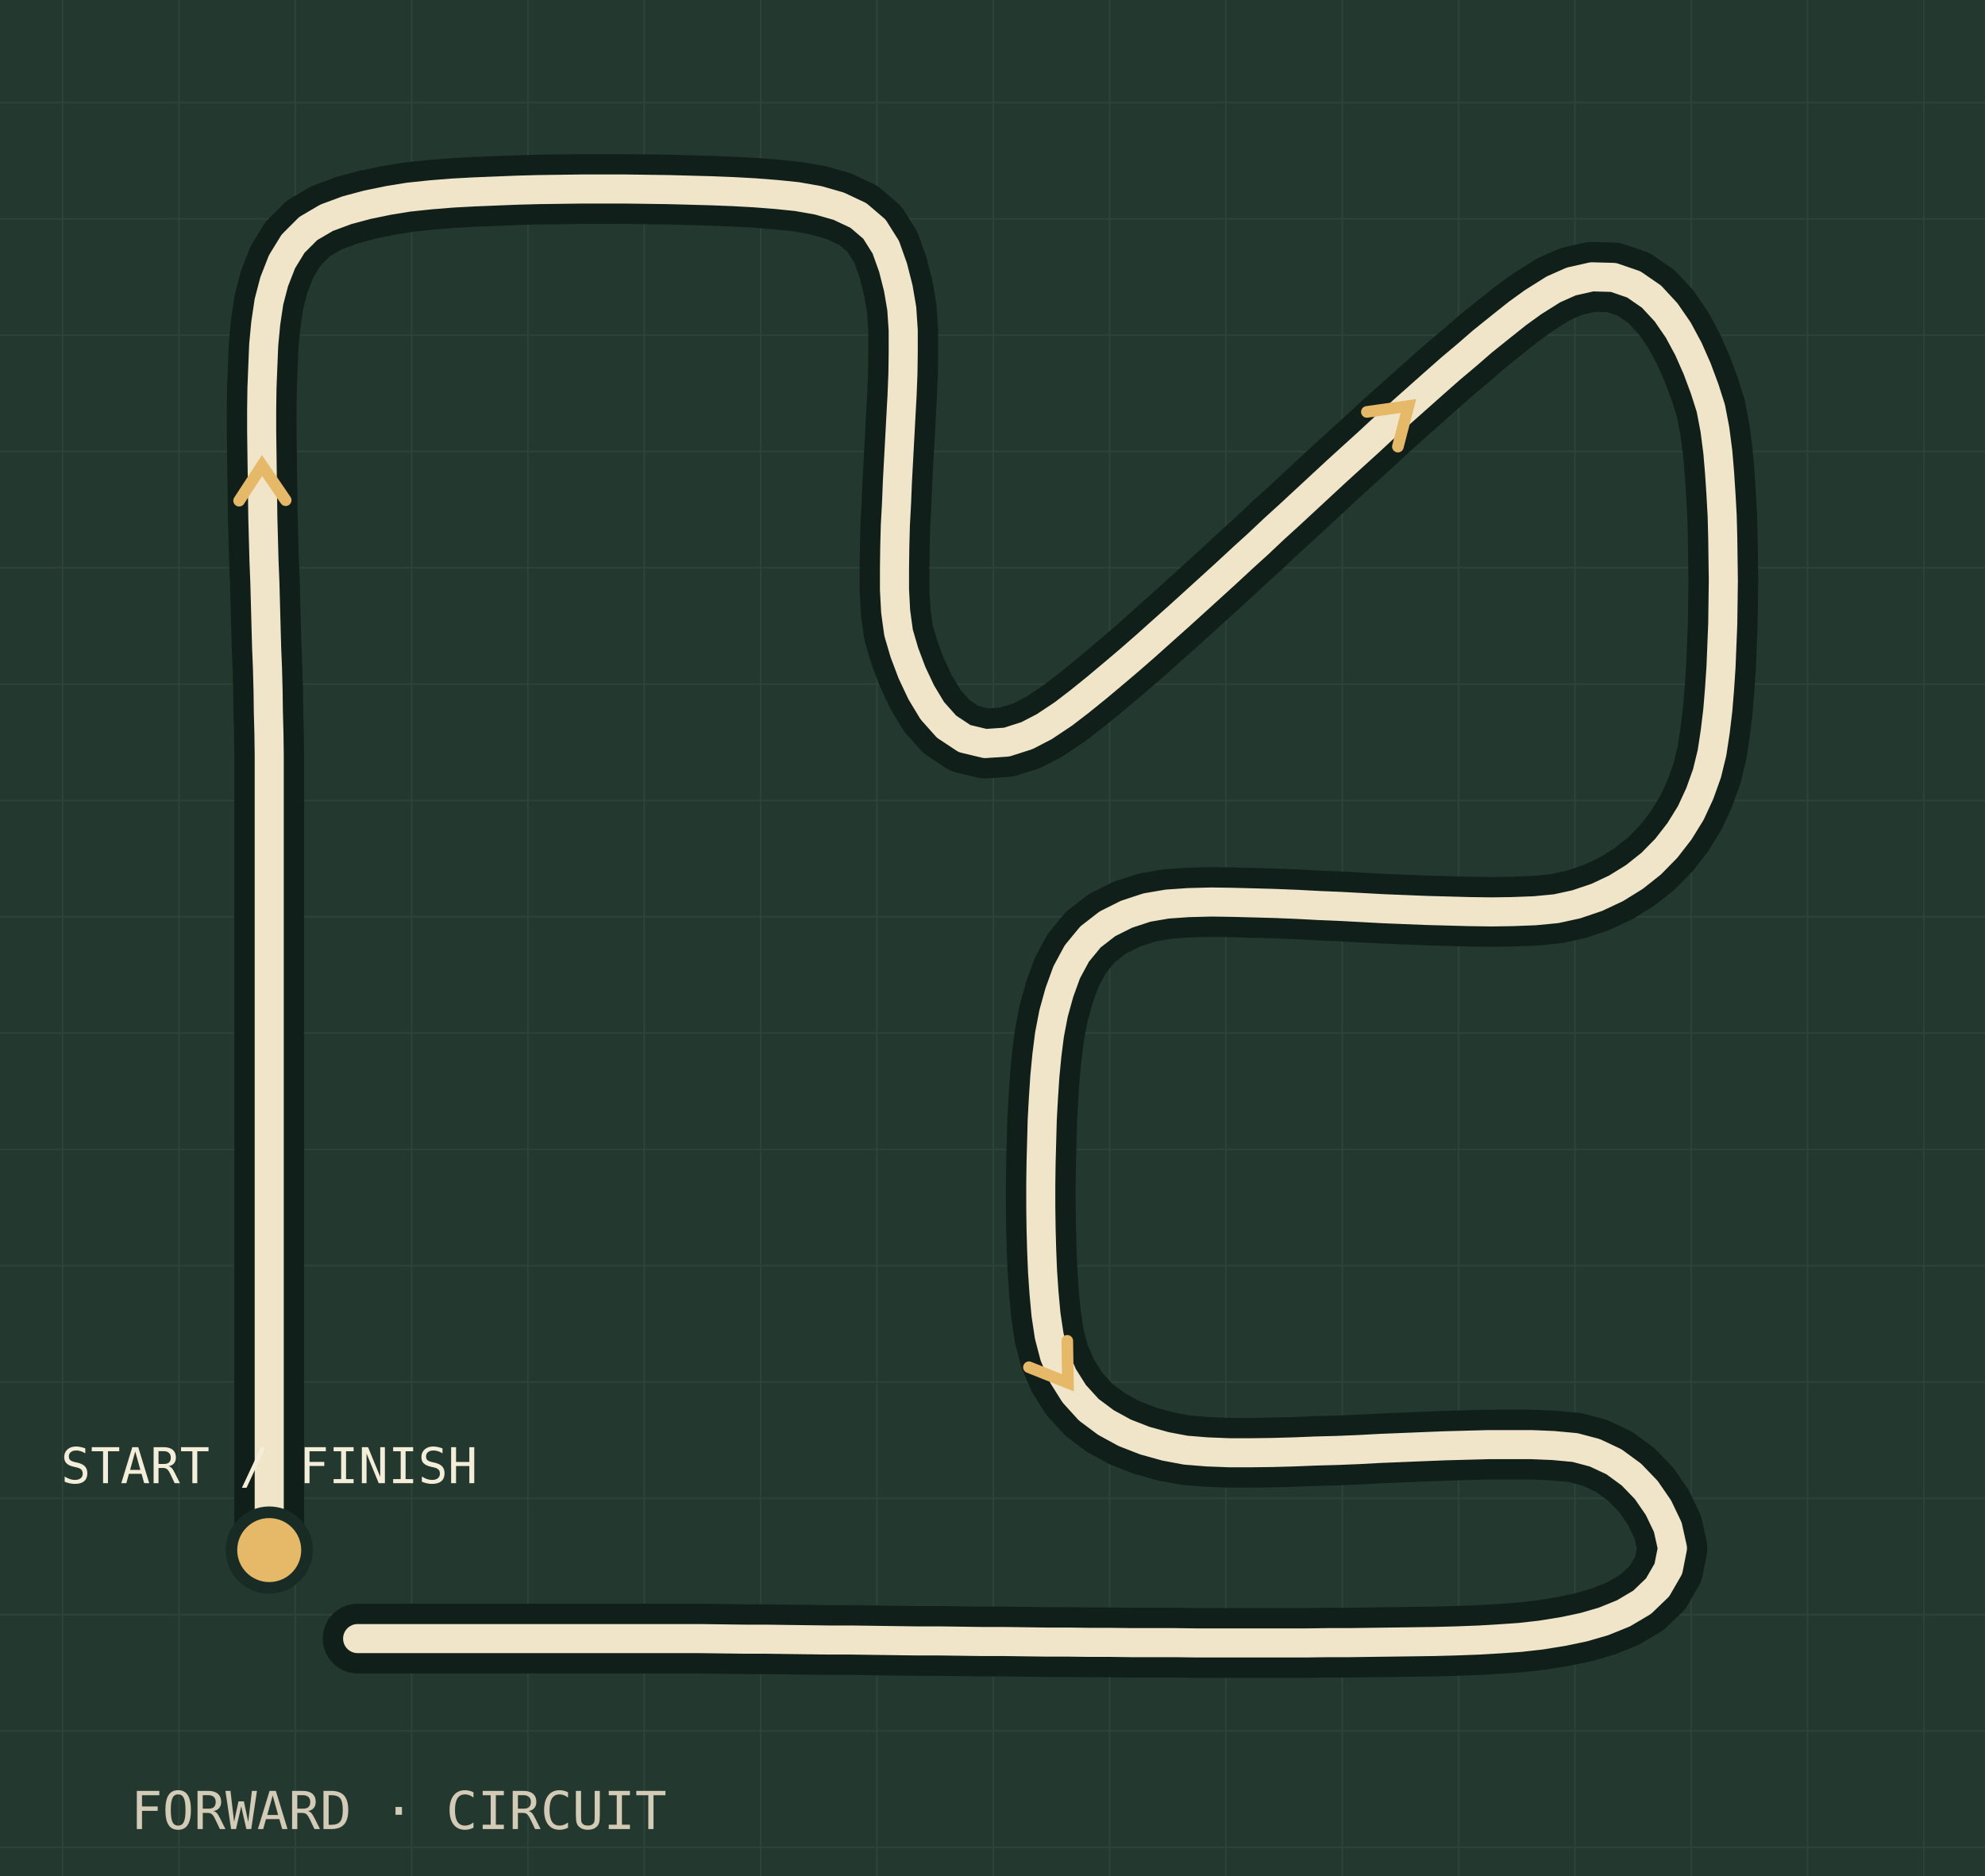
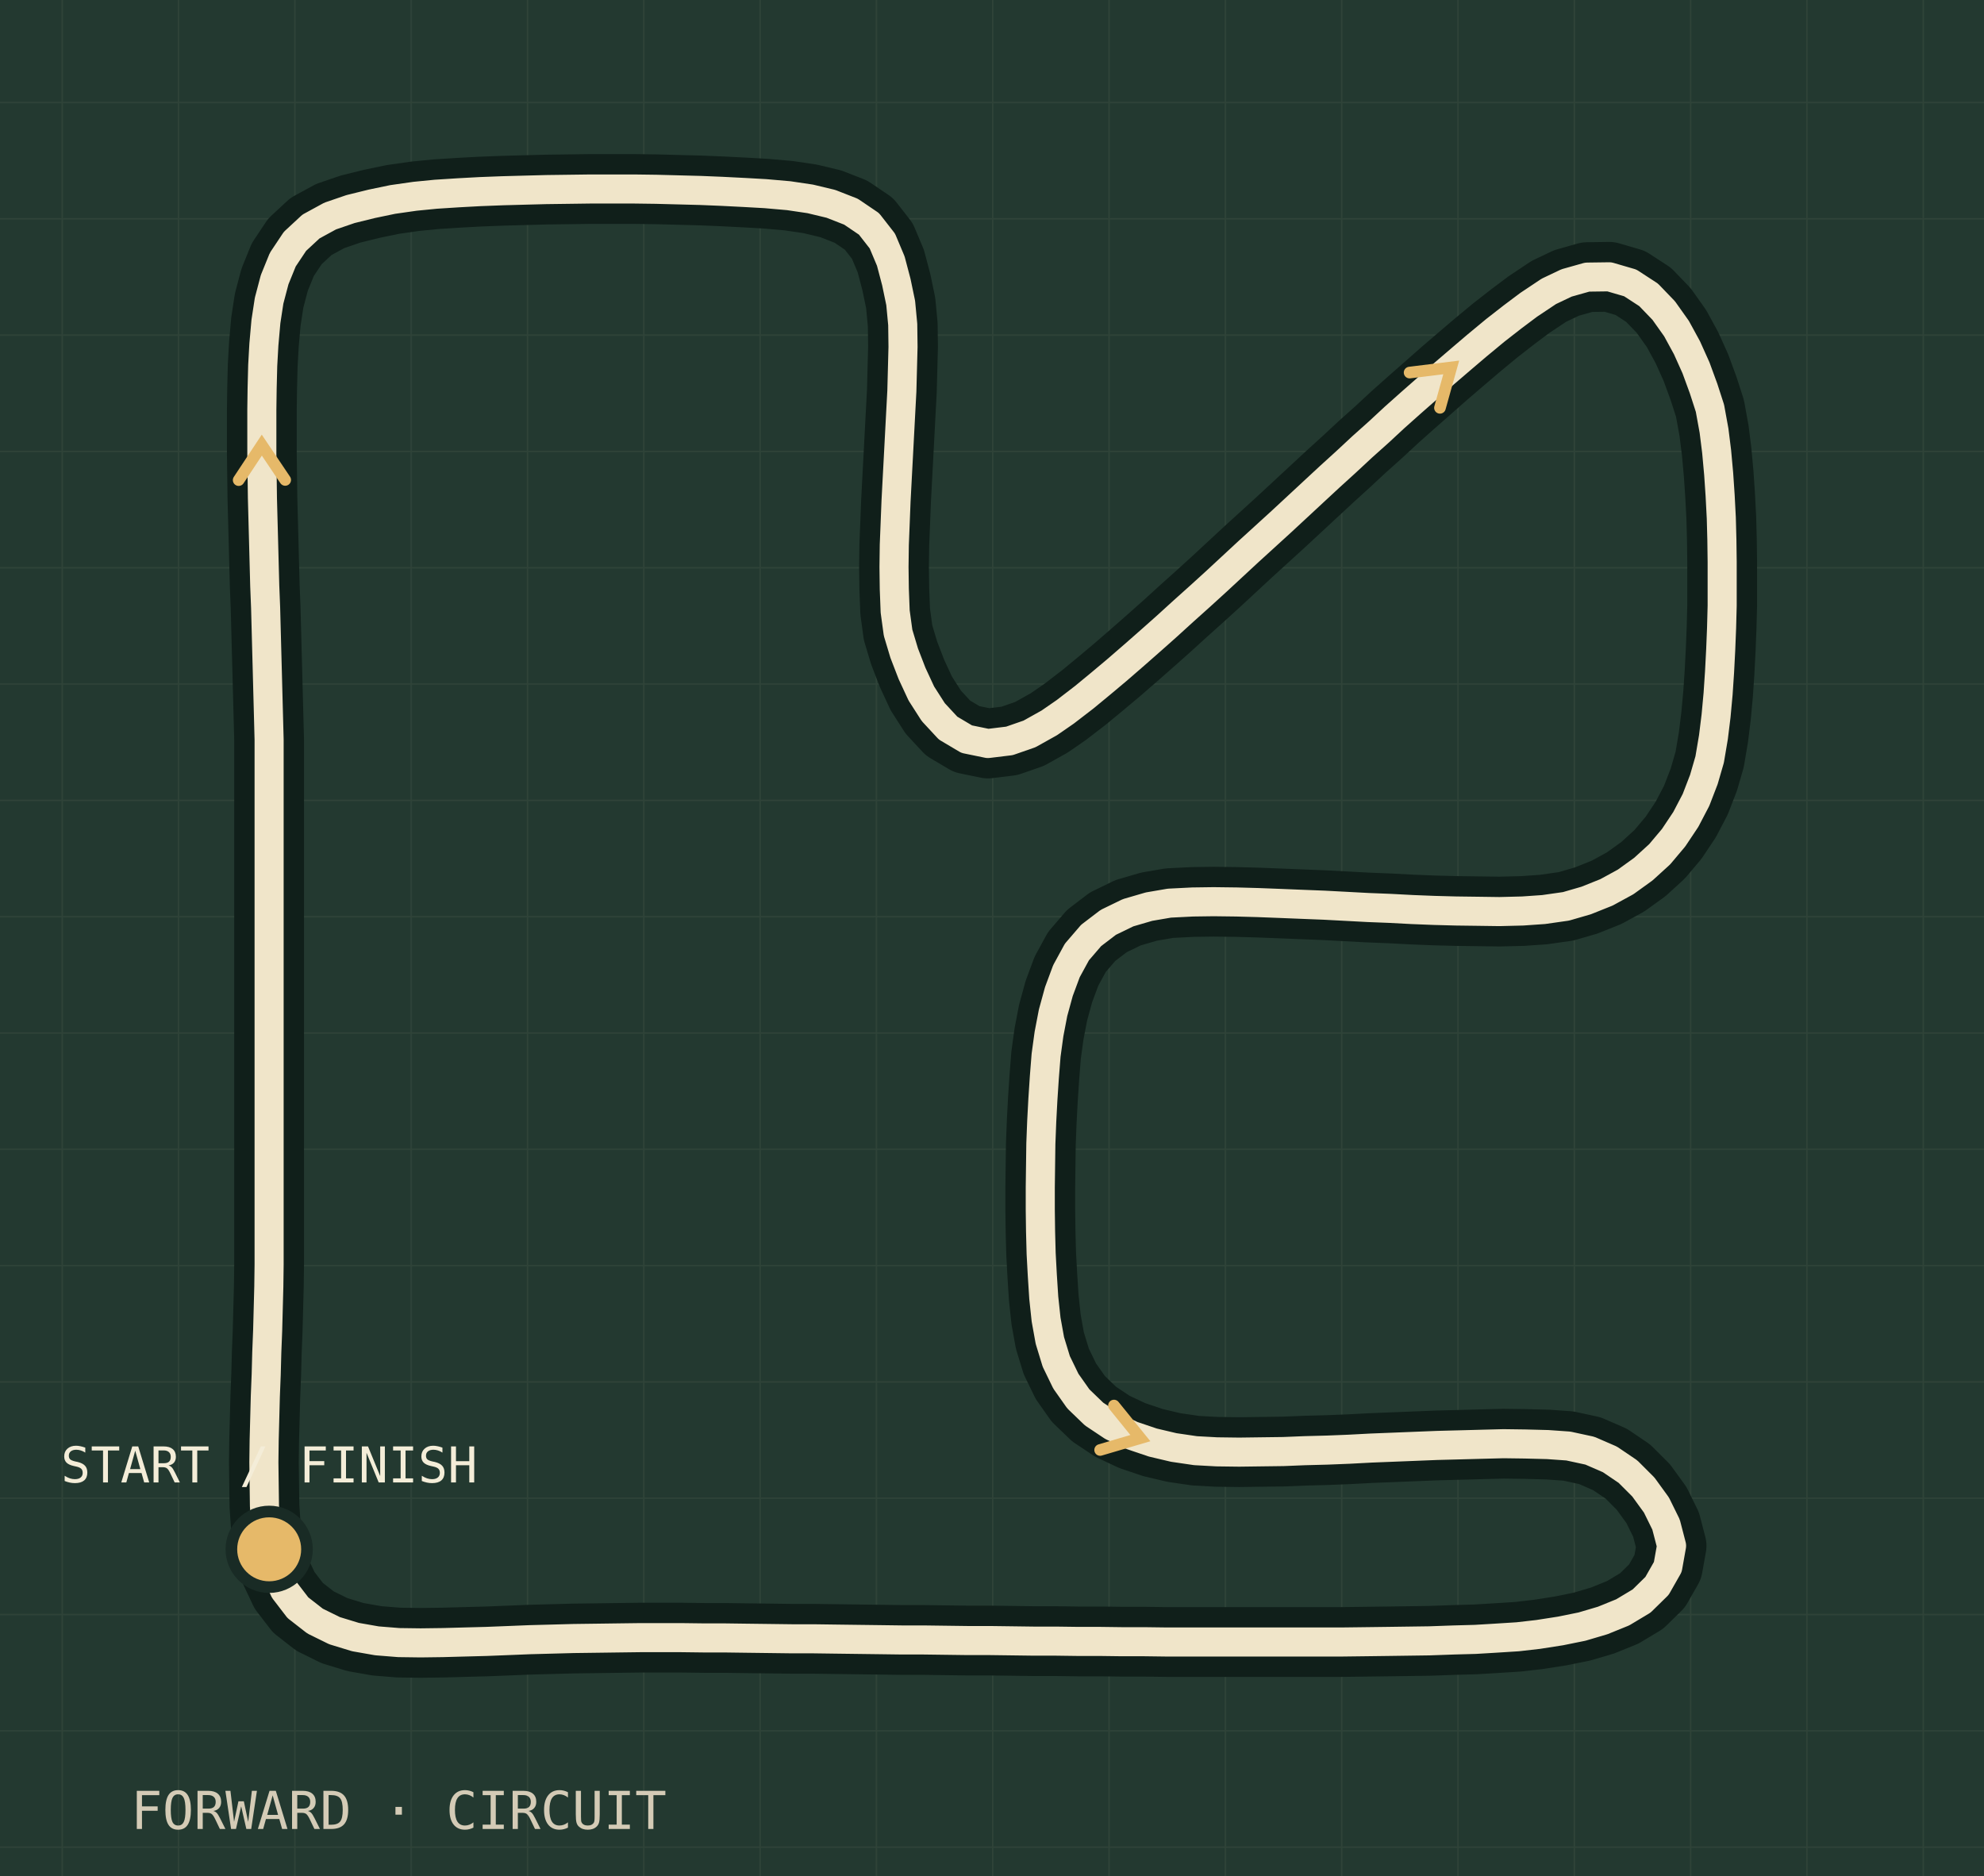
- <svg xmlns="http://www.w3.org/2000/svg" viewBox="298.725 45 682.55 645">
+ <svg xmlns="http://www.w3.org/2000/svg" viewBox="298.855 45 682.289 645">
  <defs>
    <pattern id="grid" width="40" height="40" patternUnits="userSpaceOnUse">
      <path d="M40 0H0V40" fill="none" stroke="#e6ddc0" opacity=".06" />
    </pattern>
  </defs>
  <path fill="#233930" d="M0 0H1280V720H0Z" />
  <path fill="url(#grid)" d="M0 0H1280V720H0Z" />
-   <polyline points="391.3,578.1 391.3,570.7 391.3,563.3 391.3,555.9 391.3,548.5 391.3,541.1 391.3,533.7 391.3,526.3 391.3,518.9 391.3,511.5 391.3,504.1 391.3,496.7 391.3,489.3 391.3,481.9 391.3,474.6 391.3,467.2 391.3,460.0 391.3,452.4 391.3,445.2 391.3,437.5 391.3,430.3 391.3,422.8 391.3,415.4 391.3,408.0 391.3,400.5 391.3,393.2 391.3,385.7 391.3,378.3 391.3,370.9 391.3,363.5 391.3,356.0 391.3,348.6 391.3,341.3 391.3,333.7 391.3,326.5 391.3,318.9 391.3,311.6 391.3,304.7 391.2,297.2 391.0,289.8 390.9,282.4 390.7,274.9 390.4,267.5 390.2,260.1 390.0,252.7 389.8,245.3 389.5,237.8 389.3,230.4 389.1,223.0 389.0,215.6 388.9,208.1 388.8,200.8 388.7,193.2 388.7,185.9 388.8,178.5 389.1,170.9 389.4,163.6 390.1,156.2 391.2,148.8 393.0,141.9 395.7,135.0 399.5,128.8 404.7,123.6 411.0,119.9 418.0,117.3 425.1,115.4 432.4,113.9 439.2,112.8 446.8,112.0 454.2,111.4 461.6,111.0 469.0,110.7 476.5,110.4 483.9,110.2 491.4,110.1 498.8,110.0 506.2,110.0 513.7,110.0 521.1,110.1 528.4,110.2 536.0,110.4 543.3,110.6 550.9,110.9 558.2,111.3 565.8,111.9 572.7,112.6 580.1,113.9 587.1,115.9 593.9,119.1 599.4,123.8 603.3,130.0 605.8,137.0 607.6,144.1 608.8,151.1 609.3,158.6 609.3,166.2 609.2,173.5 608.9,181.0 608.5,188.3 608.1,195.8 607.7,203.2 607.3,210.7 607.0,218.1 606.6,225.5 606.4,233.0 606.3,240.3 606.3,247.8 606.7,255.3 607.7,262.6 609.7,269.4 612.3,276.3 615.5,283.1 619.3,289.4 624.2,294.9 630.4,299.0 637.5,300.7 644.9,300.2 651.8,298.0 657.8,294.9 664.4,290.5 670.0,286.2 675.7,281.6 681.9,276.4 687.2,271.9 692.7,267.1 698.5,261.9 704.0,257.0 709.4,252.1 714.9,247.1 720.5,242.0 726.0,236.9 731.4,232.0 736.8,226.9 742.3,221.9 747.8,216.8 753.3,211.7 758.7,206.7 764.2,201.7 769.6,196.8 775.2,191.6 780.8,186.6 786.2,181.8 791.6,177.0 797.5,171.8 803.2,167.0 808.5,162.4 814.6,157.5 820.5,152.8 825.9,148.9 832.9,144.5 839.0,141.8 846.1,140.2 853.5,140.4 860.5,142.8 866.6,147.0 871.6,152.4 875.8,158.5 879.3,165.0 882.3,171.8 884.9,178.8 887.0,185.4 888.4,192.7 889.4,200.4 890.0,207.5 890.5,215.1 890.9,222.4 891.1,229.9 891.2,237.3 891.3,244.7 891.2,252.1 891.1,259.5 890.8,267.0 890.5,274.4 890.0,281.9 889.4,289.2 888.5,296.7 887.4,303.9 885.7,310.9 883.2,317.9 880.1,324.6 876.2,330.9 871.7,336.7 866.5,342.0 860.7,346.6 854.4,350.5 847.8,353.6 840.7,356.0 833.8,357.5 826.5,358.2 818.7,358.5 811.6,358.6 804.0,358.5 796.7,358.3 789.3,358.1 781.8,357.8 774.4,357.5 767.0,357.1 759.5,356.7 752.2,356.4 744.7,356.0 737.2,355.7 730.0,355.5 722.3,355.3 715.2,355.2 707.4,355.4 700.1,355.9 693.1,357.1 686.1,359.4 679.5,362.7 673.7,367.2 669.0,372.9 665.5,379.4 663.0,386.3 661.0,393.5 659.6,400.8 658.7,407.9 658.0,415.2 657.5,422.8 657.1,430.1 656.9,437.6 656.7,445.0 656.6,452.4 656.6,459.9 656.7,467.3 656.9,474.7 657.2,482.1 657.7,489.5 658.4,497.1 659.5,504.4 661.3,511.3 664.2,518.1 668.1,524.3 673.1,529.8 679.0,534.2 685.4,537.7 692.3,540.4 699.5,542.4 706.4,543.7 713.8,544.3 721.6,544.6 728.7,544.6 736.3,544.5 743.6,544.3 751.1,544.0 758.5,543.8 765.9,543.5 773.3,543.1 780.8,542.8 788.1,542.5 795.6,542.2 803.0,542.0 810.5,541.8 817.9,541.8 825.4,541.8 832.7,542.1 840.3,542.8 847.1,544.6 853.7,547.7 859.7,552.1 864.8,557.4 869.0,563.5 872.2,570.2 873.8,577.4 872.4,584.5 868.7,590.9 863.4,596.0 857.0,599.8 850.1,602.6 843.2,604.6 836.0,606.1 828.5,607.3 821.4,608.1 814.2,608.6 807.4,609.0 799.4,609.3 792.0,609.5 785.0,609.6 777.4,609.7 769.4,609.8 762.4,609.9 755.1,609.9 747.7,610.0 740.0,610.0 732.5,610.0 725.3,610.0 717.9,610.0 710.4,610.0 702.9,609.9 695.4,609.9 688.1,609.9 680.7,609.8 673.2,609.8 665.8,609.7 658.4,609.7 650.9,609.6 643.4,609.5 636.0,609.5 628.7,609.4 621.4,609.3 613.7,609.3 606.2,609.2 598.8,609.1 591.6,609.0 584.3,609.0 576.5,608.9 569.0,608.8 561.7,608.7 554.8,608.7 546.6,608.6 539.1,608.5 532.3,608.5 524.6,608.5 517.4,608.5 510.3,608.5 502.9,608.5 495.5,608.5 488.1,608.5 480.7,608.5 473.4,608.5 466.0,608.5 458.6,608.5 451.2,608.5 443.9,608.5 436.5,608.5 429.1,608.5 421.7,608.5" fill="none" stroke="#101f1a" stroke-width="24" stroke-linecap="round" stroke-linejoin="round" />
-   <polyline points="391.3,578.1 391.3,570.7 391.3,563.3 391.3,555.9 391.3,548.5 391.3,541.1 391.3,533.7 391.3,526.3 391.3,518.9 391.3,511.5 391.3,504.1 391.3,496.7 391.3,489.3 391.3,481.9 391.3,474.6 391.3,467.2 391.3,460.0 391.3,452.4 391.3,445.2 391.3,437.5 391.3,430.3 391.3,422.8 391.3,415.4 391.3,408.0 391.3,400.5 391.3,393.2 391.3,385.7 391.3,378.3 391.3,370.9 391.3,363.5 391.3,356.0 391.3,348.6 391.3,341.3 391.3,333.7 391.3,326.5 391.3,318.9 391.3,311.6 391.3,304.7 391.2,297.2 391.0,289.8 390.9,282.4 390.7,274.9 390.4,267.5 390.2,260.1 390.0,252.7 389.8,245.3 389.5,237.8 389.3,230.4 389.1,223.0 389.0,215.6 388.9,208.1 388.8,200.8 388.7,193.2 388.7,185.9 388.8,178.5 389.1,170.9 389.4,163.6 390.1,156.2 391.2,148.8 393.0,141.9 395.7,135.0 399.5,128.8 404.7,123.6 411.0,119.9 418.0,117.3 425.1,115.4 432.4,113.9 439.2,112.8 446.8,112.0 454.2,111.4 461.6,111.0 469.0,110.7 476.5,110.4 483.9,110.2 491.4,110.1 498.8,110.0 506.2,110.0 513.7,110.0 521.1,110.1 528.4,110.2 536.0,110.4 543.3,110.6 550.9,110.9 558.2,111.3 565.8,111.9 572.7,112.6 580.1,113.9 587.1,115.9 593.9,119.1 599.4,123.8 603.3,130.0 605.8,137.0 607.6,144.1 608.8,151.1 609.3,158.6 609.3,166.2 609.2,173.5 608.9,181.0 608.5,188.3 608.1,195.8 607.7,203.2 607.3,210.7 607.0,218.1 606.6,225.5 606.4,233.0 606.3,240.3 606.3,247.8 606.7,255.3 607.7,262.6 609.7,269.4 612.3,276.3 615.5,283.1 619.3,289.4 624.2,294.9 630.4,299.0 637.5,300.7 644.9,300.2 651.8,298.0 657.8,294.9 664.4,290.5 670.0,286.2 675.7,281.6 681.9,276.4 687.2,271.9 692.7,267.1 698.5,261.9 704.0,257.0 709.4,252.1 714.9,247.1 720.5,242.0 726.0,236.9 731.4,232.0 736.8,226.9 742.3,221.9 747.8,216.8 753.3,211.7 758.7,206.7 764.2,201.7 769.6,196.8 775.2,191.6 780.8,186.6 786.2,181.8 791.6,177.0 797.5,171.8 803.2,167.0 808.5,162.4 814.6,157.5 820.5,152.8 825.9,148.9 832.9,144.5 839.0,141.8 846.1,140.2 853.5,140.4 860.5,142.8 866.6,147.0 871.6,152.4 875.8,158.5 879.3,165.0 882.3,171.8 884.9,178.8 887.0,185.4 888.4,192.7 889.4,200.4 890.0,207.5 890.5,215.1 890.9,222.4 891.1,229.9 891.2,237.3 891.3,244.7 891.2,252.1 891.1,259.5 890.8,267.0 890.5,274.4 890.0,281.9 889.4,289.2 888.5,296.7 887.4,303.9 885.7,310.9 883.2,317.9 880.1,324.6 876.2,330.9 871.7,336.7 866.5,342.0 860.7,346.6 854.4,350.5 847.8,353.6 840.7,356.0 833.8,357.5 826.5,358.2 818.7,358.5 811.6,358.6 804.0,358.5 796.7,358.3 789.3,358.1 781.8,357.8 774.4,357.5 767.0,357.1 759.5,356.7 752.2,356.4 744.7,356.0 737.2,355.7 730.0,355.5 722.3,355.3 715.2,355.2 707.4,355.4 700.1,355.9 693.1,357.1 686.1,359.4 679.5,362.7 673.7,367.2 669.0,372.9 665.5,379.4 663.0,386.3 661.0,393.5 659.6,400.8 658.7,407.9 658.0,415.2 657.5,422.8 657.1,430.1 656.9,437.6 656.7,445.0 656.6,452.4 656.6,459.9 656.7,467.3 656.9,474.7 657.2,482.1 657.7,489.5 658.4,497.1 659.5,504.4 661.3,511.3 664.2,518.1 668.1,524.3 673.1,529.8 679.0,534.2 685.4,537.7 692.3,540.4 699.5,542.4 706.4,543.7 713.8,544.3 721.6,544.6 728.7,544.6 736.3,544.5 743.6,544.3 751.1,544.0 758.5,543.8 765.9,543.5 773.3,543.1 780.8,542.8 788.1,542.5 795.6,542.2 803.0,542.0 810.5,541.8 817.9,541.8 825.4,541.8 832.7,542.1 840.3,542.8 847.1,544.6 853.7,547.7 859.7,552.1 864.8,557.4 869.0,563.5 872.2,570.2 873.8,577.4 872.4,584.5 868.7,590.9 863.4,596.0 857.0,599.8 850.1,602.6 843.2,604.6 836.0,606.1 828.5,607.3 821.4,608.1 814.2,608.6 807.4,609.0 799.4,609.3 792.0,609.5 785.0,609.6 777.4,609.7 769.4,609.8 762.4,609.9 755.1,609.9 747.7,610.0 740.0,610.0 732.5,610.0 725.3,610.0 717.9,610.0 710.4,610.0 702.9,609.9 695.4,609.9 688.1,609.9 680.7,609.8 673.2,609.8 665.8,609.7 658.4,609.7 650.9,609.6 643.4,609.5 636.0,609.5 628.7,609.4 621.4,609.3 613.7,609.3 606.2,609.2 598.8,609.1 591.6,609.0 584.3,609.0 576.5,608.9 569.0,608.8 561.7,608.7 554.8,608.7 546.6,608.6 539.1,608.5 532.3,608.5 524.6,608.5 517.4,608.5 510.3,608.5 502.9,608.5 495.5,608.5 488.1,608.5 480.7,608.5 473.4,608.5 466.0,608.5 458.6,608.5 451.2,608.5 443.9,608.5 436.5,608.5 429.1,608.5 421.7,608.5" fill="none" stroke="#f0e5c9" stroke-width="10" stroke-linecap="round" stroke-linejoin="round" />
-   <path d="M-9 -8L3 0L-9 8" fill="none" stroke="#e6b969" stroke-width="4" stroke-linecap="round" transform="translate(388.8571,208.0972) rotate(-90.61069)" />
-   <path d="M-9 -8L3 0L-9 8" fill="none" stroke="#e6b969" stroke-width="4" stroke-linecap="round" transform="translate(780.7771,186.6227) rotate(-41.78824)" />
-   <path d="M-9 -8L3 0L-9 8" fill="none" stroke="#e6b969" stroke-width="4" stroke-linecap="round" transform="translate(664.2304,518.0593) rotate(55.42808)" />
-   <circle cx="391.297" cy="578.063" r="13" fill="#e6b969" stroke="#192b25" stroke-width="4" />
-   <text x="391.297" y="555.063" text-anchor="middle" fill="#f4edd8" font-family="monospace" font-size="17">START / FINISH</text>
-   <text x="343.725" y="674" fill="#d4cbb6" font-family="monospace" font-size="18">FORWARD · CIRCUIT</text>
+   <polyline points="391.4,577.8 390.3,570.4 389.8,562.9 389.7,555.5 389.6,547.9 389.7,540.3 389.9,532.8 390.1,525.2 390.4,517.7 390.6,510.1 390.9,502.6 391.1,495.0 391.3,487.5 391.4,479.9 391.4,472.7 391.4,465.2 391.4,457.6 391.4,450.1 391.4,442.4 391.4,435.0 391.4,427.3 391.4,419.8 391.4,412.3 391.4,404.7 391.4,397.1 391.4,389.6 391.4,382.0 391.4,374.4 391.4,366.9 391.4,359.3 391.4,351.8 391.4,344.3 391.4,336.6 391.4,329.2 391.4,321.5 391.4,314.0 391.4,306.9 391.4,299.4 391.2,291.8 391.0,284.3 390.8,276.6 390.6,269.2 390.4,261.6 390.2,254.0 389.9,246.5 389.7,238.9 389.5,231.3 389.3,223.8 389.1,216.3 389.0,208.6 388.9,201.1 388.9,193.5 388.9,185.9 389.0,178.6 389.2,170.7 389.6,163.5 390.3,155.6 391.4,148.4 393.3,141.2 396.1,134.3 400.3,128.0 405.8,122.9 412.4,119.3 419.4,116.9 426.7,115.1 433.9,113.6 441.6,112.5 448.7,111.8 456.5,111.3 463.9,110.9 471.7,110.6 479.1,110.4 486.7,110.2 494.3,110.1 501.8,110.0 509.4,110.0 517.0,110.0 524.5,110.1 532.2,110.3 539.8,110.5 547.1,110.8 555.0,111.2 562.1,111.6 570.1,112.3 577.5,113.4 584.6,115.1 591.5,117.8 597.7,122.0 602.3,127.9 605.2,134.8 607.1,142.0 608.6,149.2 609.3,156.6 609.4,164.3 609.2,171.9 609.0,179.5 608.6,187.0 608.2,194.6 607.8,202.2 607.4,209.7 607.0,217.3 606.7,224.9 606.4,232.4 606.3,240.0 606.4,247.5 606.7,255.3 607.7,262.6 609.8,269.6 612.5,276.6 615.7,283.5 619.8,289.9 624.9,295.4 631.3,299.2 638.6,300.7 646.0,299.8 652.9,297.4 659.7,293.6 665.2,289.8 671.7,284.8 677.4,280.1 683.0,275.4 689.0,270.2 694.8,265.1 700.2,260.3 705.8,255.2 711.6,250.0 717.2,244.9 722.7,239.8 728.2,234.7 733.8,229.6 739.5,224.4 745.0,219.3 750.6,214.1 756.1,209.0 761.6,204.0 767.3,198.7 773.0,193.6 778.5,188.5 784.0,183.6 789.8,178.5 795.7,173.3 801.3,168.5 806.7,163.9 813.1,158.6 819.0,154.0 824.6,149.8 831.5,145.2 837.6,142.3 844.7,140.3 852.3,140.2 859.5,142.3 865.8,146.4 871.0,151.8 875.4,158.0 879.0,164.6 882.1,171.5 884.7,178.6 886.9,185.4 888.3,193.1 889.2,200.3 889.9,208.0 890.4,215.4 890.8,223.1 891.0,230.6 891.1,238.2 891.1,245.8 891.1,253.3 890.9,260.9 890.6,268.4 890.2,276.1 889.7,283.6 889.0,291.2 888.1,298.5 886.8,306.2 884.8,313.1 882.1,320.1 878.6,326.8 874.4,333.1 869.6,338.8 864.0,343.9 857.9,348.3 851.3,351.9 844.3,354.7 837.4,356.7 829.7,357.8 822.5,358.3 814.5,358.5 807.3,358.4 799.6,358.3 792.1,358.1 784.5,357.8 776.9,357.4 769.3,357.1 761.8,356.7 754.2,356.3 746.6,356.0 739.2,355.7 731.4,355.4 724.1,355.2 716.2,355.1 709.0,355.2 701.0,355.6 694.0,356.8 686.8,358.9 680.0,362.2 674.1,366.7 669.2,372.4 665.6,379.0 663.0,386.0 661.0,393.3 659.6,400.6 658.6,407.9 658.0,415.5 657.5,423.1 657.1,430.6 656.8,438.3 656.7,445.8 656.6,453.4 656.6,461.0 656.7,468.5 656.9,476.1 657.3,483.5 657.8,491.3 658.6,498.8 659.9,506.0 662.1,513.2 665.4,520.0 669.7,526.1 675.1,531.3 681.4,535.5 688.2,538.7 695.3,541.1 702.5,542.8 710.0,543.9 717.3,544.3 725.0,544.4 732.5,544.3 740.2,544.2 747.6,543.9 755.3,543.7 762.8,543.4 770.4,543.0 778.0,542.7 785.5,542.4 793.0,542.1 800.7,541.9 808.2,541.7 815.9,541.5 823.3,541.6 831.1,541.8 838.2,542.3 845.6,543.9 852.5,546.9 858.7,551.1 864.0,556.4 868.5,562.6 871.8,569.3 873.7,576.6 872.4,583.9 868.7,590.4 863.4,595.6 856.9,599.5 850.0,602.3 842.9,604.4 835.5,605.9 827.8,607.1 820.8,607.9 812.9,608.4 806.2,608.8 798.8,609.0 790.4,609.3 783.2,609.4 776.0,609.5 768.3,609.6 760.2,609.7 752.8,609.7 745.5,609.7 738.0,609.7 730.3,609.7 722.4,609.7 715.0,609.7 707.6,609.7 700.0,609.7 692.4,609.6 684.7,609.6 677.2,609.5 669.6,609.5 662.1,609.4 654.5,609.4 647.0,609.3 639.4,609.2 631.7,609.2 624.1,609.1 616.6,609.0 609.2,609.0 601.7,608.9 593.8,608.8 586.1,608.7 578.7,608.6 571.4,608.6 563.7,608.5 555.7,608.4 548.2,608.3 541.2,608.3 533.2,608.2 525.4,608.2 518.9,608.2 511.2,608.3 503.8,608.4 496.1,608.5 488.7,608.7 481.1,608.9 473.7,609.2 466.1,609.5 458.5,609.7 451.1,609.9 443.5,610.0 436.0,609.9 428.5,609.3 421.1,608.0 413.9,605.8 407.2,602.5 401.3,597.9 396.7,591.9 393.5,585.1 391.4,577.8" fill="none" stroke="#101f1a" stroke-width="24" stroke-linecap="round" stroke-linejoin="round" />
+   <polyline points="391.4,577.8 390.3,570.4 389.8,562.9 389.7,555.5 389.6,547.9 389.7,540.3 389.9,532.8 390.1,525.2 390.4,517.7 390.6,510.1 390.9,502.6 391.1,495.0 391.3,487.5 391.4,479.9 391.4,472.7 391.4,465.2 391.4,457.6 391.4,450.1 391.4,442.4 391.4,435.0 391.4,427.3 391.4,419.8 391.4,412.3 391.4,404.7 391.4,397.1 391.4,389.6 391.4,382.0 391.4,374.4 391.4,366.9 391.4,359.3 391.4,351.8 391.4,344.3 391.4,336.6 391.4,329.2 391.4,321.5 391.4,314.0 391.4,306.9 391.4,299.4 391.2,291.8 391.0,284.3 390.8,276.6 390.6,269.2 390.4,261.6 390.2,254.0 389.9,246.5 389.7,238.9 389.5,231.3 389.3,223.8 389.1,216.3 389.0,208.6 388.9,201.1 388.9,193.5 388.9,185.9 389.0,178.6 389.2,170.7 389.6,163.5 390.3,155.6 391.4,148.4 393.3,141.2 396.1,134.3 400.3,128.0 405.8,122.9 412.4,119.3 419.4,116.9 426.7,115.1 433.9,113.6 441.6,112.5 448.7,111.8 456.5,111.3 463.9,110.9 471.7,110.6 479.1,110.4 486.7,110.2 494.3,110.1 501.8,110.0 509.4,110.0 517.0,110.0 524.5,110.1 532.2,110.3 539.8,110.5 547.1,110.8 555.0,111.2 562.1,111.6 570.1,112.3 577.5,113.4 584.6,115.1 591.5,117.8 597.7,122.0 602.3,127.9 605.2,134.8 607.1,142.0 608.6,149.2 609.3,156.6 609.4,164.3 609.2,171.9 609.0,179.5 608.6,187.0 608.2,194.6 607.8,202.2 607.4,209.7 607.0,217.3 606.7,224.9 606.4,232.4 606.3,240.0 606.4,247.5 606.7,255.3 607.7,262.6 609.8,269.6 612.5,276.6 615.7,283.5 619.8,289.9 624.9,295.4 631.3,299.2 638.6,300.7 646.0,299.8 652.9,297.4 659.7,293.6 665.2,289.8 671.7,284.8 677.4,280.1 683.0,275.4 689.0,270.2 694.8,265.1 700.2,260.3 705.8,255.2 711.6,250.0 717.2,244.9 722.7,239.8 728.2,234.7 733.8,229.6 739.5,224.4 745.0,219.3 750.6,214.1 756.1,209.0 761.6,204.0 767.3,198.7 773.0,193.6 778.5,188.5 784.0,183.6 789.8,178.5 795.7,173.3 801.3,168.5 806.7,163.9 813.1,158.6 819.0,154.0 824.6,149.8 831.5,145.2 837.6,142.3 844.7,140.3 852.3,140.2 859.5,142.3 865.8,146.4 871.0,151.8 875.4,158.0 879.0,164.6 882.1,171.5 884.7,178.6 886.9,185.4 888.3,193.1 889.2,200.3 889.9,208.0 890.4,215.4 890.8,223.1 891.0,230.6 891.1,238.2 891.1,245.8 891.1,253.3 890.9,260.9 890.6,268.4 890.2,276.1 889.7,283.6 889.0,291.2 888.1,298.5 886.8,306.2 884.8,313.1 882.1,320.1 878.6,326.8 874.4,333.1 869.6,338.8 864.0,343.9 857.9,348.3 851.3,351.9 844.3,354.7 837.4,356.7 829.7,357.8 822.5,358.3 814.5,358.5 807.3,358.4 799.6,358.3 792.1,358.1 784.5,357.8 776.9,357.4 769.3,357.1 761.8,356.7 754.2,356.3 746.6,356.0 739.2,355.7 731.4,355.4 724.1,355.2 716.2,355.1 709.0,355.2 701.0,355.6 694.0,356.8 686.8,358.9 680.0,362.2 674.1,366.7 669.2,372.4 665.6,379.0 663.0,386.0 661.0,393.3 659.6,400.6 658.6,407.9 658.0,415.5 657.5,423.1 657.1,430.6 656.8,438.3 656.7,445.8 656.6,453.4 656.6,461.0 656.7,468.5 656.9,476.1 657.3,483.5 657.8,491.3 658.6,498.8 659.9,506.0 662.1,513.2 665.4,520.0 669.7,526.1 675.1,531.3 681.4,535.5 688.2,538.7 695.3,541.1 702.5,542.8 710.0,543.9 717.3,544.3 725.0,544.4 732.5,544.3 740.2,544.2 747.6,543.9 755.3,543.7 762.8,543.4 770.4,543.0 778.0,542.7 785.5,542.4 793.0,542.1 800.7,541.9 808.2,541.7 815.9,541.5 823.3,541.6 831.1,541.8 838.2,542.3 845.6,543.9 852.5,546.9 858.7,551.1 864.0,556.4 868.5,562.6 871.8,569.3 873.7,576.6 872.4,583.9 868.7,590.4 863.4,595.6 856.9,599.5 850.0,602.3 842.9,604.4 835.5,605.9 827.8,607.1 820.8,607.9 812.9,608.4 806.2,608.8 798.8,609.0 790.4,609.3 783.2,609.4 776.0,609.5 768.3,609.6 760.2,609.7 752.8,609.7 745.5,609.7 738.0,609.7 730.3,609.7 722.4,609.7 715.0,609.7 707.6,609.7 700.0,609.7 692.4,609.6 684.7,609.6 677.2,609.5 669.6,609.5 662.1,609.4 654.5,609.4 647.0,609.3 639.4,609.2 631.7,609.2 624.1,609.1 616.6,609.0 609.2,609.0 601.7,608.9 593.8,608.8 586.1,608.7 578.7,608.6 571.4,608.6 563.7,608.5 555.7,608.4 548.2,608.3 541.2,608.3 533.2,608.2 525.4,608.2 518.9,608.2 511.2,608.3 503.8,608.4 496.1,608.5 488.7,608.7 481.1,608.9 473.7,609.2 466.1,609.5 458.5,609.7 451.1,609.9 443.5,610.0 436.0,609.9 428.5,609.3 421.1,608.0 413.9,605.8 407.2,602.5 401.3,597.9 396.7,591.9 393.5,585.1 391.4,577.8" fill="none" stroke="#f0e5c9" stroke-width="10" stroke-linecap="round" stroke-linejoin="round" />
+   <path d="M-9 -8L3 0L-9 8" fill="none" stroke="#e6b969" stroke-width="4" stroke-linecap="round" transform="translate(388.9003,201.0866) rotate(-90.22208)" />
+   <path d="M-9 -8L3 0L-9 8" fill="none" stroke="#e6b969" stroke-width="4" stroke-linecap="round" transform="translate(795.6512,173.3191) rotate(-40.72723)" />
+   <path d="M-9 -8L3 0L-9 8" fill="none" stroke="#e6b969" stroke-width="4" stroke-linecap="round" transform="translate(688.1587,538.6911) rotate(17.27689)" />
+   <circle cx="391.425" cy="577.822" r="13" fill="#e6b969" stroke="#192b25" stroke-width="4" />
+   <text x="391.425" y="554.822" text-anchor="middle" fill="#f4edd8" font-family="monospace" font-size="17">START / FINISH</text>
+   <text x="343.855" y="674" fill="#d4cbb6" font-family="monospace" font-size="18">FORWARD · CIRCUIT</text>
</svg>
